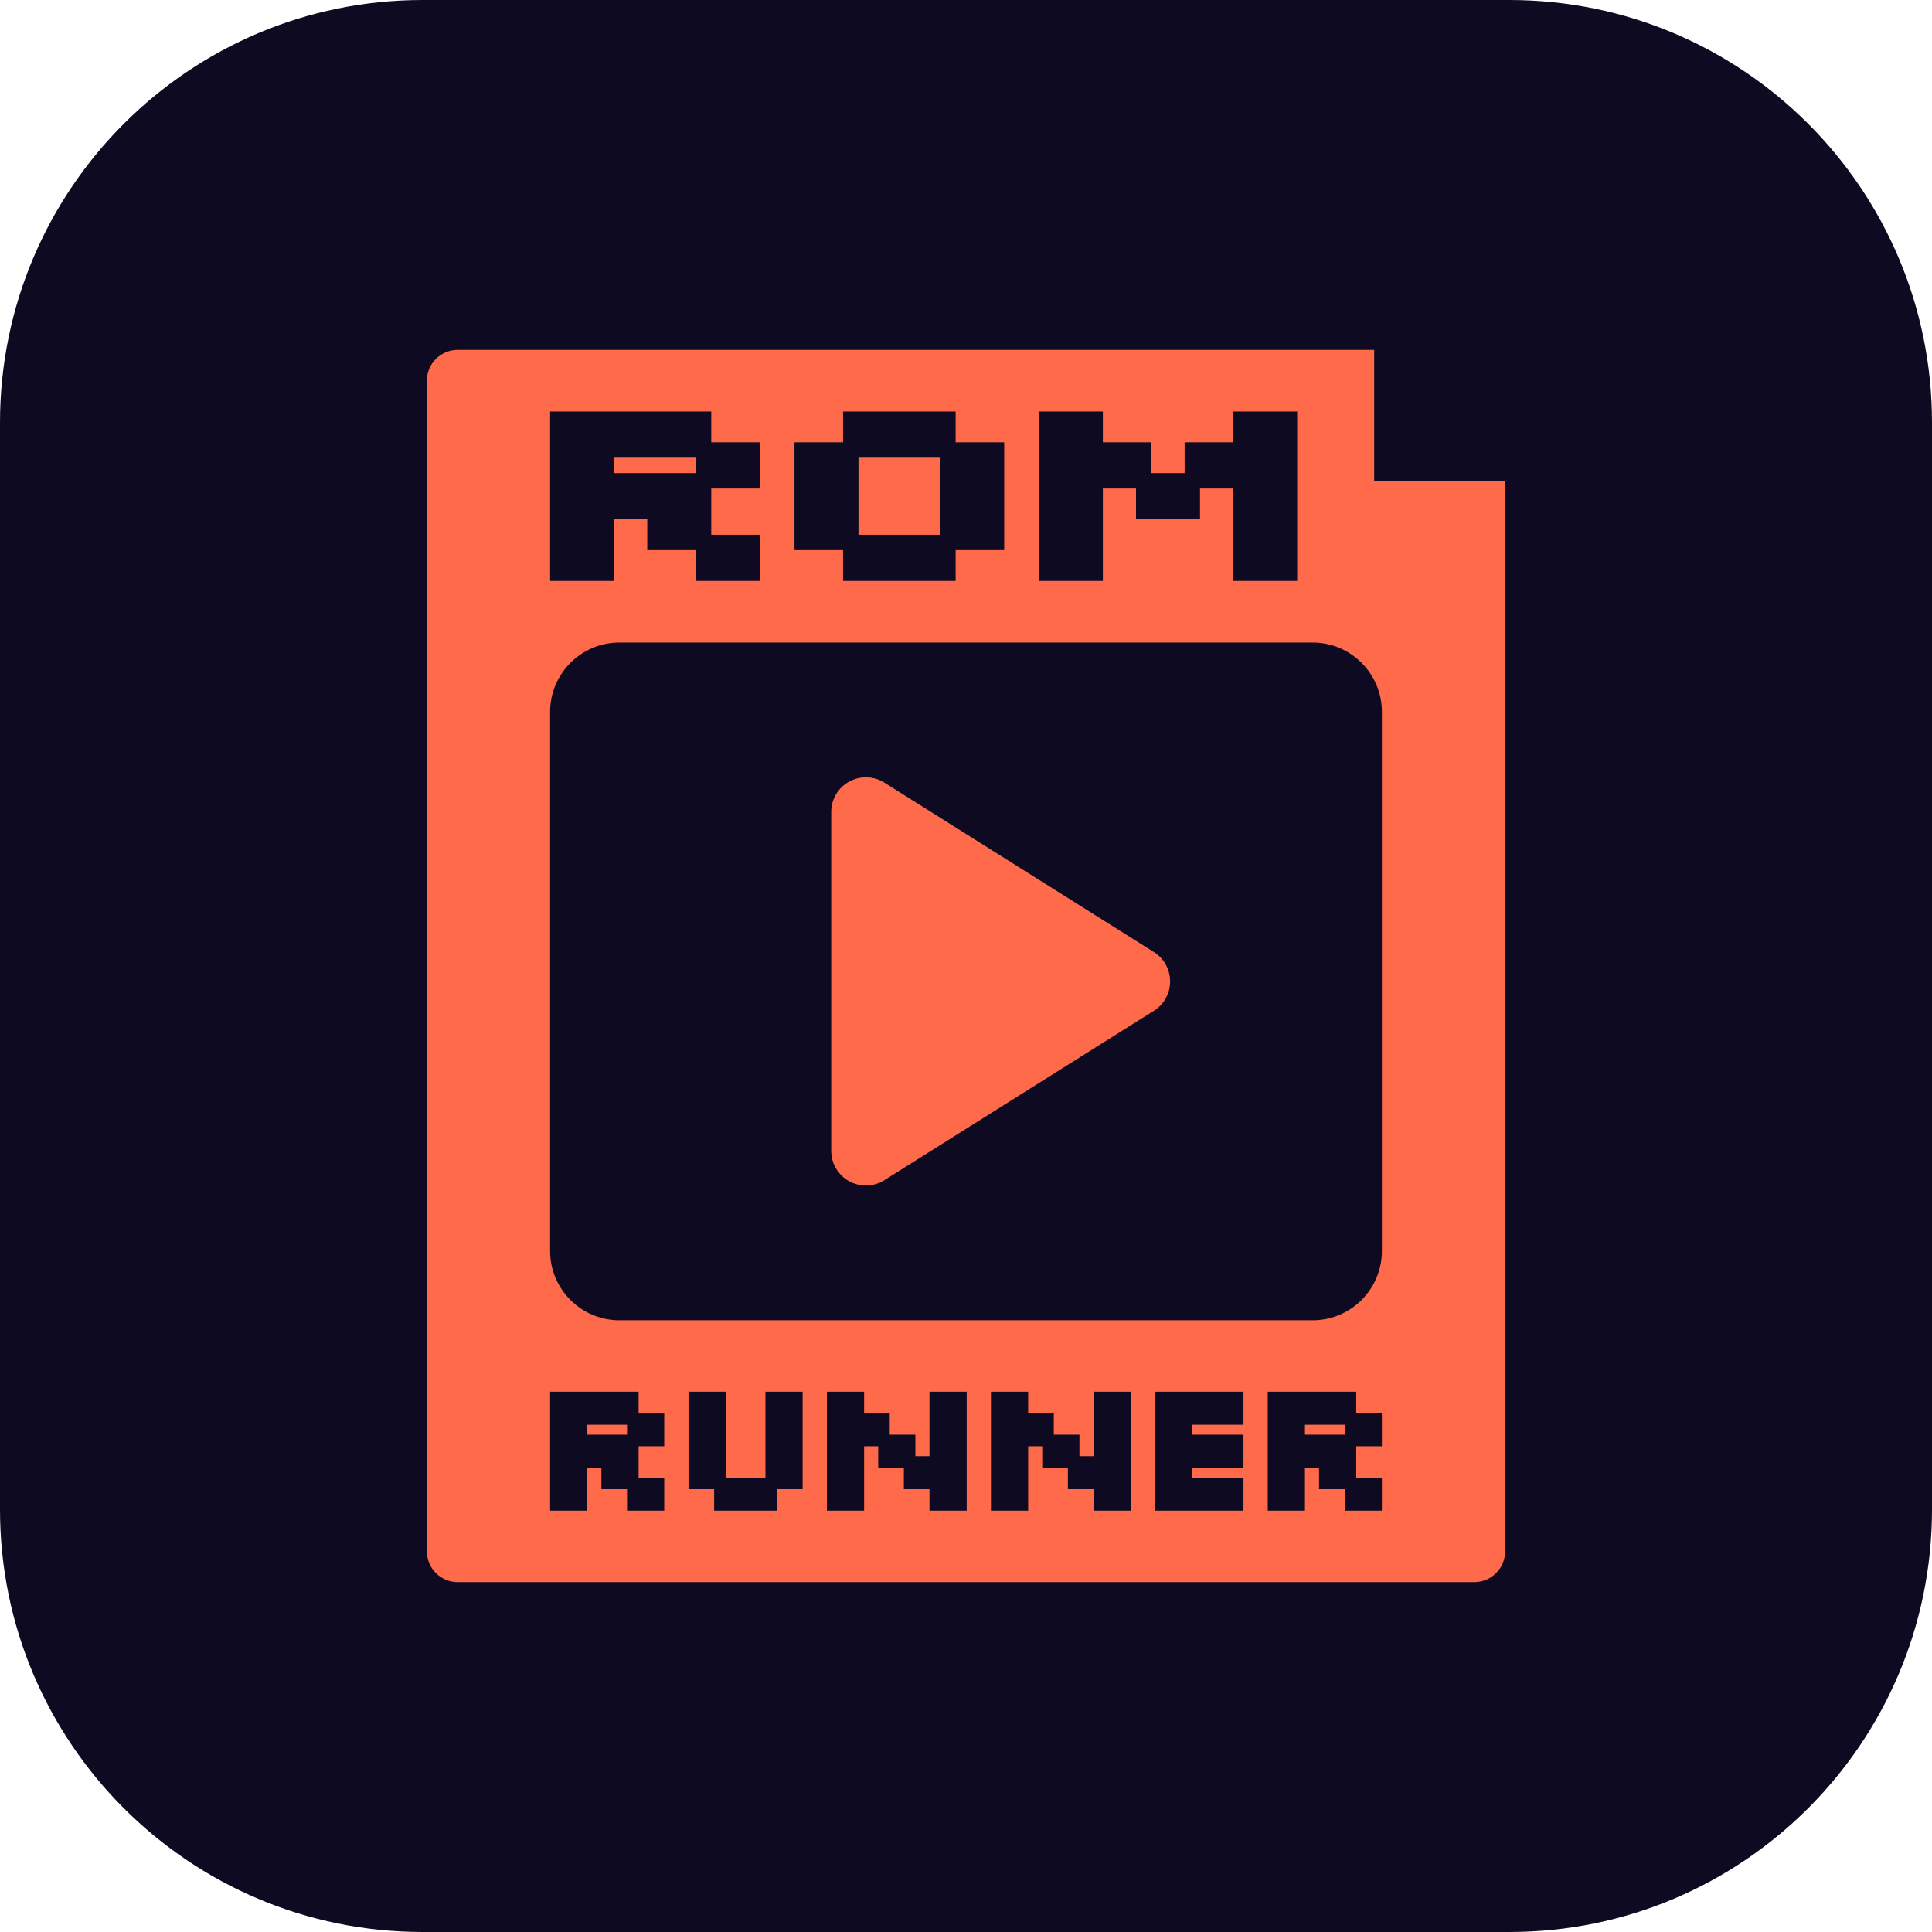
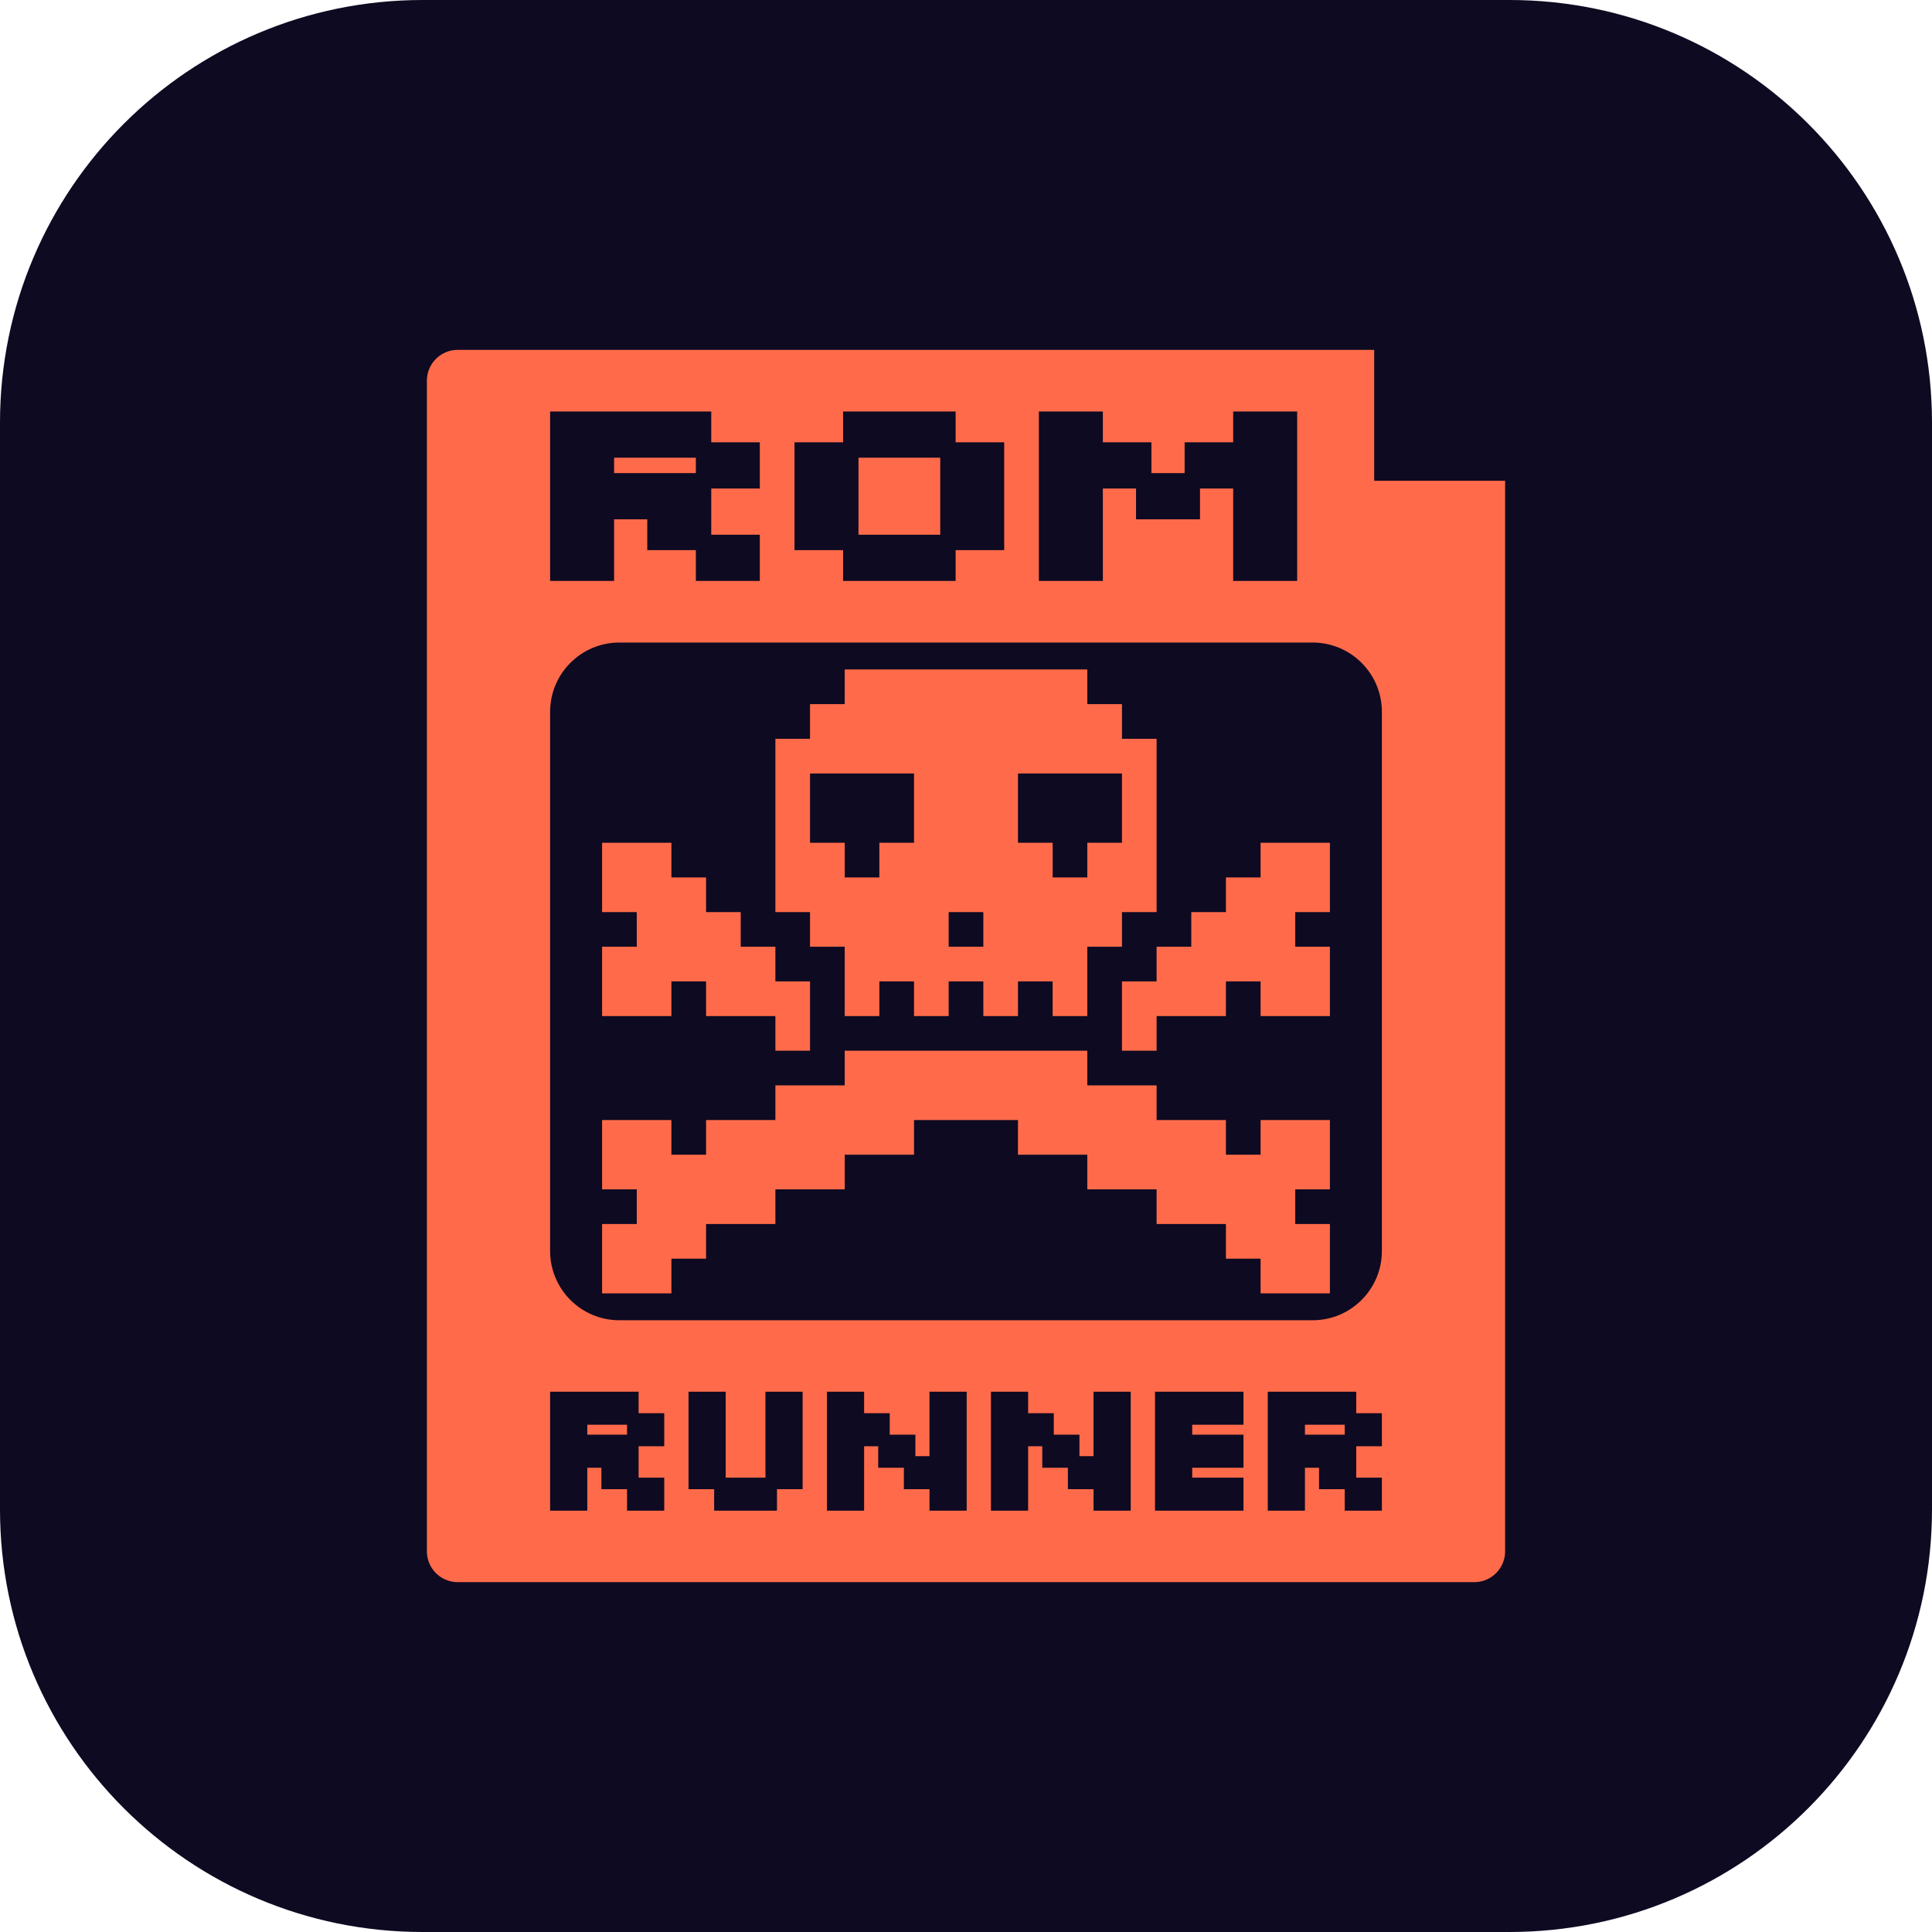
<svg xmlns="http://www.w3.org/2000/svg" viewBox="0 0 512 512">
  <rect width="512" height="512" rx="112" fill="#0E0A22" />
  <svg x="66" y="66" width="380" height="380" viewBox="0 0 512 512">
    <g fill="#FF6B4A">
-       <path fill-rule="evenodd" d="M63.50,47.00C63.50,40.92 68.42,36.00 74.50,36.00L401.75,36.00L401.75,82.75L448.50,82.75L448.50,465.00C448.50,471.08 443.58,476.00 437.50,476.00L74.50,476.00C68.42,476.00 63.50,471.08 63.50,465.00ZM165.04,58.00L165.04,69.00L182.38,69.00L182.38,85.50L165.04,85.50L165.04,102.00L182.38,102.00L182.38,118.50L159.54,118.50L159.54,107.50L142.19,107.50L142.19,96.50L130.35,96.50L130.35,118.50L107.50,118.50L107.50,58.00ZM159.54,80.00L159.54,74.50L130.35,74.50L130.35,80.00ZM252.30,58.00L252.30,69.00L269.64,69.00L269.64,107.50L252.30,107.50L252.30,118.50L212.11,118.50L212.11,107.50L194.76,107.50L194.76,69.00L212.11,69.00L212.11,58.00ZM217.61,74.50L217.61,102.00L246.80,102.00L246.80,74.50ZM316.71,85.50L304.87,85.50L304.87,118.50L282.02,118.50L282.02,58.00L304.87,58.00L304.87,69.00L322.21,69.00L322.21,80.00L334.06,80.00L334.06,69.00L351.40,69.00L351.40,58.00L374.25,58.00L374.25,118.50L351.40,118.50L351.40,85.50L339.56,85.50L339.56,96.50L316.71,96.50ZM139.10,408.01L139.10,415.68L148.25,415.68L148.25,427.48L139.10,427.48L139.10,438.70L148.25,438.70L148.25,450.49L134.97,450.49L134.97,442.82L125.81,442.82L125.81,435.15L120.78,435.15L120.78,450.49L107.50,450.49L107.50,408.01ZM134.97,423.35L134.97,419.80L120.78,419.80L120.78,423.35ZM184.39,438.70L184.39,408.01L197.67,408.01L197.67,442.82L188.51,442.82L188.51,450.49L166.07,450.49L166.07,442.82L156.92,442.82L156.92,408.01L170.20,408.01L170.20,438.70ZM224.65,427.48L219.62,427.48L219.62,450.49L206.33,450.49L206.33,408.01L219.62,408.01L219.62,415.68L228.77,415.68L228.77,423.35L237.93,423.35L237.93,431.02L242.96,431.02L242.96,408.01L256.25,408.01L256.25,450.49L242.96,450.49L242.96,442.82L233.81,442.82L233.81,435.15L224.65,435.15ZM283.23,427.48L278.19,427.48L278.19,450.49L264.91,450.49L264.91,408.01L278.19,408.01L278.19,415.68L287.35,415.68L287.35,423.35L296.51,423.35L296.51,431.02L301.54,431.02L301.54,408.01L314.82,408.01L314.82,450.49L301.54,450.49L301.54,442.82L292.38,442.82L292.38,435.15L283.23,435.15ZM355.08,408.01L355.08,419.80L336.77,419.80L336.77,423.35L355.08,423.35L355.08,435.15L336.77,435.15L336.77,438.70L355.08,438.70L355.08,450.49L323.49,450.49L323.49,408.01ZM395.34,408.01L395.34,415.68L404.50,415.68L404.50,427.48L395.34,427.48L395.34,438.70L404.50,438.70L404.50,450.49L391.22,450.49L391.22,442.82L382.06,442.82L382.06,435.15L377.03,435.15L377.03,450.49L363.75,450.49L363.75,408.01ZM391.22,423.35L391.22,419.80L377.03,419.80L377.03,423.35ZM379.75,140.50C393.42,140.50 404.50,151.58 404.50,165.25L404.50,357.75C404.50,371.42 393.42,382.50 379.75,382.50L132.25,382.50C118.58,382.50 107.50,371.42 107.50,357.75L107.50,165.25C107.50,151.58 118.58,140.50 132.25,140.50ZM207.88,201.00C207.88,196.50 210.32,192.35 214.26,190.17C218.21,187.99 223.02,188.13 226.84,190.52L323.09,251.02C326.69,253.29 328.88,257.24 328.88,261.50C328.88,265.76 326.69,269.71 323.09,271.98L226.84,332.48C223.02,334.87 218.21,335.01 214.26,332.83C210.32,330.65 207.88,326.50 207.88,322.00Z" />
+       <path fill-rule="evenodd" d="M63.50,47.00C63.50,40.92 68.42,36.00 74.50,36.00L401.75,36.00L401.75,82.75L448.50,82.75L448.50,465.00C448.50,471.08 443.58,476.00 437.50,476.00L74.50,476.00C68.42,476.00 63.50,471.08 63.50,465.00ZM165.04,58.00L165.04,69.00L182.38,69.00L182.38,85.50L165.04,85.50L165.04,102.00L182.38,102.00L182.38,118.50L159.54,118.50L159.54,107.50L142.19,107.50L142.19,96.50L130.35,96.50L130.35,118.50L107.50,118.50L107.50,58.00ZM159.54,80.00L159.54,74.50L130.35,74.50L130.35,80.00ZM252.30,58.00L252.30,69.00L269.64,69.00L269.64,107.50L252.30,107.50L252.30,118.50L212.11,118.50L212.11,107.50L194.76,107.50L194.76,69.00L212.11,69.00L212.11,58.00ZM217.61,74.50L217.61,102.00L246.80,102.00L246.80,74.50ZM316.71,85.50L304.87,85.50L304.87,118.50L282.02,118.50L282.02,58.00L304.87,58.00L304.87,69.00L322.21,69.00L322.21,80.00L334.06,80.00L334.06,69.00L351.40,69.00L351.40,58.00L374.25,58.00L374.25,118.50L351.40,118.50L351.40,85.50L339.56,85.50L339.56,96.50L316.71,96.50ZM139.10,408.01L139.10,415.68L148.25,415.68L148.25,427.48L139.10,427.48L139.10,438.70L148.25,438.70L148.25,450.49L134.97,450.49L134.97,442.82L125.81,442.82L125.81,435.15L120.78,435.15L120.78,450.49L107.50,450.49L107.50,408.01ZM134.97,423.35L134.97,419.80L120.78,419.80L120.78,423.35ZM184.39,438.70L184.39,408.01L197.67,408.01L197.67,442.82L188.51,442.82L188.51,450.49L166.07,450.49L166.07,442.82L156.92,442.82L156.92,408.01L170.20,408.01L170.20,438.70ZM224.65,427.48L219.62,427.48L219.62,450.49L206.33,450.49L206.33,408.01L219.62,408.01L219.62,415.68L228.77,415.68L228.77,423.35L237.93,423.35L237.93,431.02L242.96,431.02L242.96,408.01L256.25,408.01L256.25,450.49L242.96,450.49L242.96,442.82L233.81,442.82L233.81,435.15L224.65,435.15ZM283.23,427.48L278.19,427.48L278.19,450.49L264.91,450.49L264.91,408.01L278.19,408.01L278.19,415.68L287.35,415.68L287.35,423.35L296.51,423.35L296.51,431.02L301.54,431.02L301.54,408.01L314.82,408.01L314.82,450.49L301.54,450.49L301.54,442.82L292.38,442.82L292.38,435.15L283.23,435.15ZM355.08,408.01L355.08,419.80L336.77,419.80L336.77,423.35L355.08,423.35L355.08,435.15L336.77,435.15L336.77,438.70L355.08,438.70L355.08,450.49L323.49,450.49L323.49,408.01ZM395.34,408.01L395.34,415.68L404.50,415.68L404.50,427.48L395.34,427.48L395.34,438.70L404.50,438.70L404.50,450.49L391.22,450.49L391.22,442.82L382.06,442.82L382.06,435.15L377.03,435.15L377.03,450.49L363.75,450.49L363.75,408.01ZM391.22,423.35L391.22,419.80L377.03,419.80L377.03,423.35ZM379.75,140.50C393.42,140.50 404.50,151.58 404.50,165.25L404.50,357.75C404.50,371.42 393.42,382.50 379.75,382.50L132.25,382.50C118.58,382.50 107.50,371.42 107.50,357.75L107.50,165.25C107.50,151.58 118.58,140.50 132.25,140.50ZM187.94,273.88L163.19,273.88L163.19,261.50L150.81,261.50L150.81,273.88L126.06,273.88L126.06,249.12L138.44,249.12L138.44,236.75L126.06,236.75L126.06,212.00L150.81,212.00L150.81,224.38L163.19,224.38L163.19,236.75L175.56,236.75L175.56,249.12L187.94,249.12L187.94,261.50L200.31,261.50L200.31,286.25L187.94,286.25ZM299.31,150.12L299.31,162.50L311.69,162.50L311.69,174.88L324.06,174.88L324.06,236.75L311.69,236.75L311.69,249.12L299.31,249.12L299.31,273.88L286.94,273.88L286.94,261.50L274.56,261.50L274.56,273.88L262.19,273.88L262.19,261.50L249.81,261.50L249.81,273.88L237.44,273.88L237.44,261.50L225.06,261.50L225.06,273.88L212.69,273.88L212.69,249.12L200.31,249.12L200.31,236.75L187.94,236.75L187.94,174.88L200.31,174.88L200.31,162.50L212.69,162.50L212.69,150.12ZM163.19,311.00L187.94,311.00L187.94,298.62L212.69,298.62L212.69,286.25L299.31,286.25L299.31,298.62L324.06,298.62L324.06,311.00L348.81,311.00L348.81,323.38L361.19,323.38L361.19,311.00L385.94,311.00L385.94,335.75L373.56,335.75L373.56,348.12L385.94,348.12L385.94,372.88L361.19,372.88L361.19,360.50L348.81,360.50L348.81,348.12L324.06,348.12L324.06,335.75L299.31,335.75L299.31,323.38L274.56,323.38L274.56,311.00L237.44,311.00L237.44,323.38L212.69,323.38L212.69,335.75L187.94,335.75L187.94,348.12L163.19,348.12L163.19,360.50L150.81,360.50L150.81,372.88L126.06,372.88L126.06,348.12L138.44,348.12L138.44,335.75L126.06,335.75L126.06,311.00L150.81,311.00L150.81,323.38L163.19,323.38ZM262.19,236.75L249.81,236.75L249.81,249.12L262.19,249.12ZM361.19,273.88L361.19,261.50L348.81,261.50L348.81,273.88L324.06,273.88L324.06,286.25L311.69,286.25L311.69,261.50L324.06,261.50L324.06,249.12L336.44,249.12L336.44,236.75L348.81,236.75L348.81,224.38L361.19,224.38L361.19,212.00L385.94,212.00L385.94,236.75L373.56,236.75L373.56,249.12L385.94,249.12L385.94,273.88ZM200.31,187.25L200.31,212.00L212.69,212.00L212.69,224.38L225.06,224.38L225.06,212.00L237.44,212.00L237.44,187.25ZM274.56,212.00L286.94,212.00L286.94,224.38L299.31,224.38L299.31,212.00L311.69,212.00L311.69,187.25L274.56,187.25Z" />
    </g>
  </svg>
</svg>
